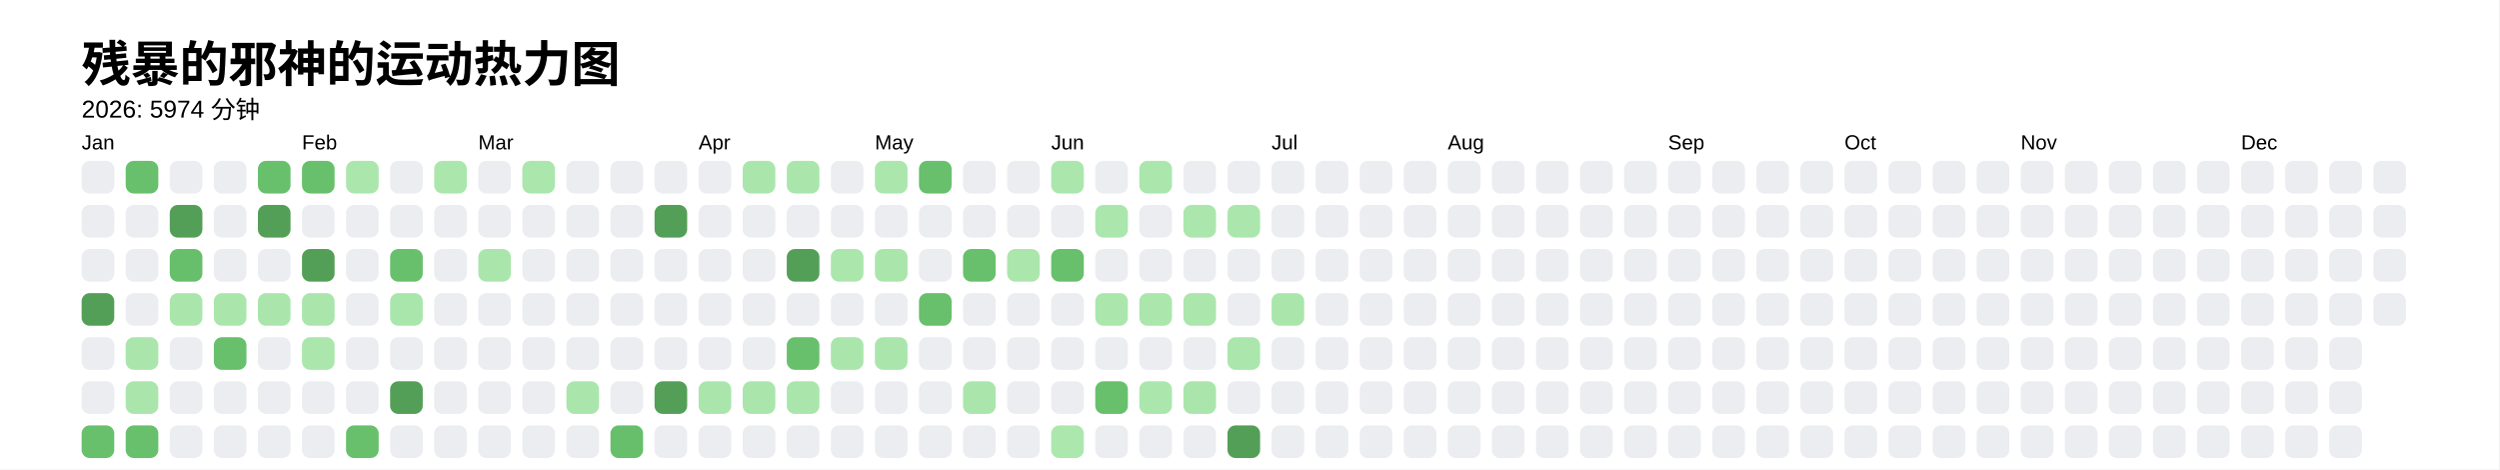
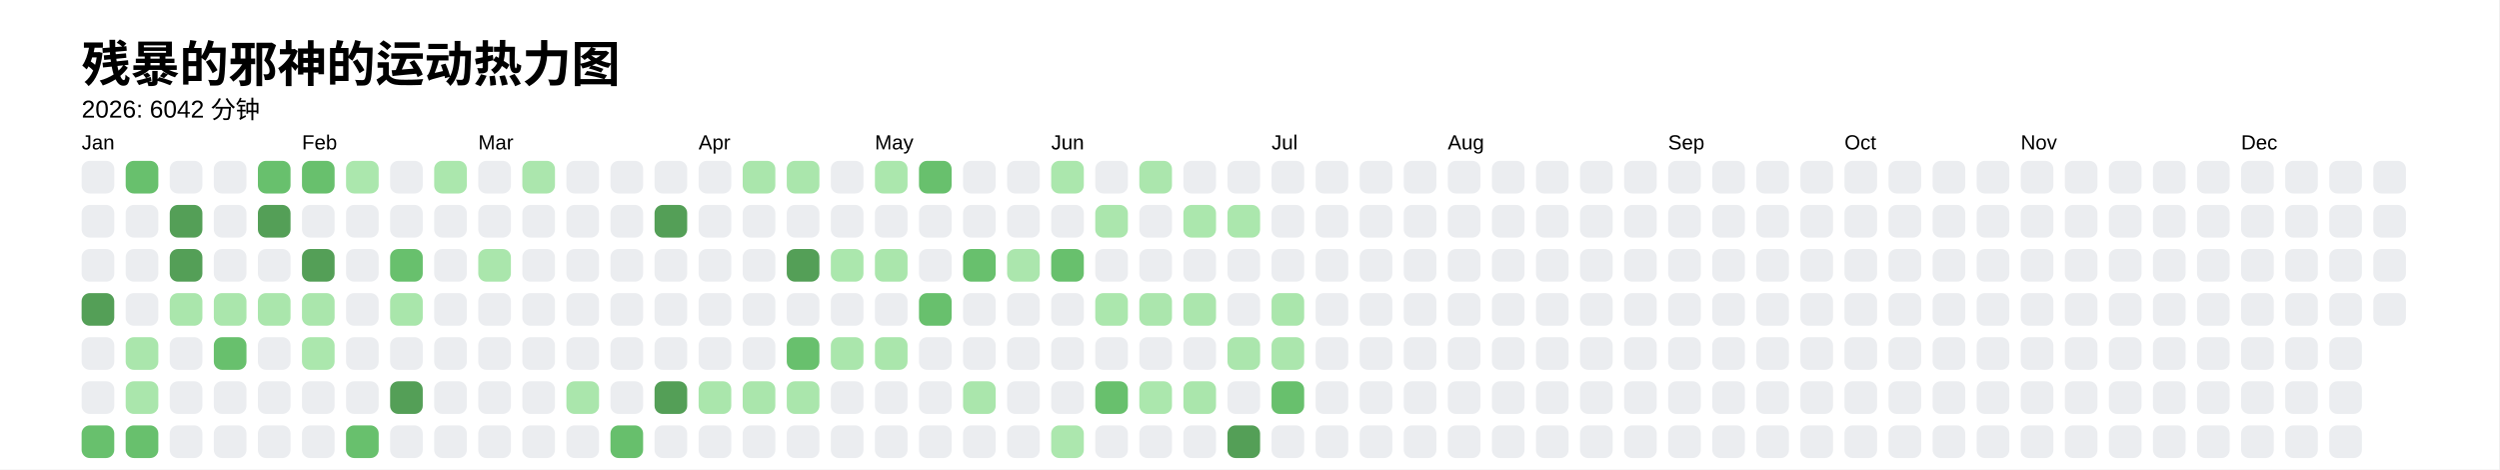
<svg xmlns="http://www.w3.org/2000/svg" baseProfile="full" height="57.5mm" version="1.1" viewBox="0,0,306.2,57.5" width="306.2mm">
  <defs />
  <rect fill="#FFFFFF" height="57.5" width="306.2" x="0" y="0" />
  <text fill="#000000" style="font-size:6px; font-family:Arial; font-weight:bold;" x="10" y="10">残暴的邪神的运动热力图</text>
-   <text fill="#000000" style="font-size:3px; font-family:Arial;" x="10" y="14.4">2026: 5974 分钟</text>
+   <text fill="#000000" style="font-size:3px; font-family:Arial;" x="10" y="14.4">2026: 6042 分钟</text>
  <text fill="#000000" style="font-size:2.5px; font-family:Arial" x="10" y="18.3">Jan</text>
  <rect fill="#EBEDF0" height="4" rx="1" ry="1" width="4" x="10" y="19.7" />
  <rect fill="#EBEDF0" height="4" rx="1" ry="1" width="4" x="10" y="25.1" />
  <rect fill="#EBEDF0" height="4" rx="1" ry="1" width="4" x="10" y="30.5" />
  <rect fill="#549F57" height="4" rx="1" ry="1" width="4" x="10" y="35.9" />
  <rect fill="#EBEDF0" height="4" rx="1" ry="1" width="4" x="10" y="41.3" />
  <rect fill="#EBEDF0" height="4" rx="1" ry="1" width="4" x="10" y="46.7" />
  <rect fill="#68c06d" height="4" rx="1" ry="1" width="4" x="10" y="52.1" />
  <rect fill="#68c06d" height="4" rx="1" ry="1" width="4" x="15.4" y="19.7" />
  <rect fill="#EBEDF0" height="4" rx="1" ry="1" width="4" x="15.4" y="25.1" />
  <rect fill="#EBEDF0" height="4" rx="1" ry="1" width="4" x="15.4" y="30.5" />
  <rect fill="#EBEDF0" height="4" rx="1" ry="1" width="4" x="15.4" y="35.9" />
  <rect fill="#aae6ac" height="4" rx="1" ry="1" width="4" x="15.4" y="41.3" />
  <rect fill="#aae6ac" height="4" rx="1" ry="1" width="4" x="15.4" y="46.7" />
  <rect fill="#68c06d" height="4" rx="1" ry="1" width="4" x="15.4" y="52.1" />
  <rect fill="#EBEDF0" height="4" rx="1" ry="1" width="4" x="20.8" y="19.7" />
  <rect fill="#549F57" height="4" rx="1" ry="1" width="4" x="20.8" y="25.1" />
-   <rect fill="#67bf6c" height="4" rx="1" ry="1" width="4" x="20.8" y="30.5" />
+   <rect fill="#549F57" height="4" rx="1" ry="1" width="4" x="20.8" y="30.5" />
  <rect fill="#aae6ac" height="4" rx="1" ry="1" width="4" x="20.8" y="35.9" />
  <rect fill="#EBEDF0" height="4" rx="1" ry="1" width="4" x="20.8" y="41.3" />
  <rect fill="#EBEDF0" height="4" rx="1" ry="1" width="4" x="20.8" y="46.7" />
  <rect fill="#EBEDF0" height="4" rx="1" ry="1" width="4" x="20.8" y="52.1" />
  <rect fill="#EBEDF0" height="4" rx="1" ry="1" width="4" x="26.2" y="19.7" />
  <rect fill="#EBEDF0" height="4" rx="1" ry="1" width="4" x="26.2" y="25.1" />
  <rect fill="#EBEDF0" height="4" rx="1" ry="1" width="4" x="26.2" y="30.5" />
  <rect fill="#aae6ac" height="4" rx="1" ry="1" width="4" x="26.2" y="35.9" />
  <rect fill="#68c06d" height="4" rx="1" ry="1" width="4" x="26.2" y="41.3" />
  <rect fill="#EBEDF0" height="4" rx="1" ry="1" width="4" x="26.2" y="46.7" />
  <rect fill="#EBEDF0" height="4" rx="1" ry="1" width="4" x="26.2" y="52.1" />
  <rect fill="#68c06d" height="4" rx="1" ry="1" width="4" x="31.6" y="19.7" />
  <rect fill="#549F57" height="4" rx="1" ry="1" width="4" x="31.6" y="25.1" />
  <rect fill="#EBEDF0" height="4" rx="1" ry="1" width="4" x="31.6" y="30.5" />
  <rect fill="#aae6ac" height="4" rx="1" ry="1" width="4" x="31.6" y="35.9" />
  <rect fill="#EBEDF0" height="4" rx="1" ry="1" width="4" x="31.6" y="41.3" />
  <rect fill="#EBEDF0" height="4" rx="1" ry="1" width="4" x="31.6" y="46.7" />
  <rect fill="#EBEDF0" height="4" rx="1" ry="1" width="4" x="31.6" y="52.1" />
  <text fill="#000000" style="font-size:2.5px; font-family:Arial" x="37.0" y="18.3">Feb</text>
  <rect fill="#68c06d" height="4" rx="1" ry="1" width="4" x="37.0" y="19.7" />
  <rect fill="#EBEDF0" height="4" rx="1" ry="1" width="4" x="37.0" y="25.1" />
  <rect fill="#549F57" height="4" rx="1" ry="1" width="4" x="37.0" y="30.5" />
  <rect fill="#aae6ac" height="4" rx="1" ry="1" width="4" x="37.0" y="35.9" />
  <rect fill="#abe7ad" height="4" rx="1" ry="1" width="4" x="37.0" y="41.3" />
  <rect fill="#EBEDF0" height="4" rx="1" ry="1" width="4" x="37.0" y="46.7" />
  <rect fill="#EBEDF0" height="4" rx="1" ry="1" width="4" x="37.0" y="52.1" />
  <rect fill="#abe7ad" height="4" rx="1" ry="1" width="4" x="42.4" y="19.7" />
  <rect fill="#EBEDF0" height="4" rx="1" ry="1" width="4" x="42.4" y="25.1" />
  <rect fill="#EBEDF0" height="4" rx="1" ry="1" width="4" x="42.4" y="30.5" />
  <rect fill="#EBEDF0" height="4" rx="1" ry="1" width="4" x="42.4" y="35.9" />
  <rect fill="#EBEDF0" height="4" rx="1" ry="1" width="4" x="42.4" y="41.3" />
  <rect fill="#EBEDF0" height="4" rx="1" ry="1" width="4" x="42.4" y="46.7" />
  <rect fill="#68c06d" height="4" rx="1" ry="1" width="4" x="42.4" y="52.1" />
  <rect fill="#EBEDF0" height="4" rx="1" ry="1" width="4" x="47.8" y="19.7" />
  <rect fill="#EBEDF0" height="4" rx="1" ry="1" width="4" x="47.8" y="25.1" />
  <rect fill="#68c06d" height="4" rx="1" ry="1" width="4" x="47.8" y="30.5" />
  <rect fill="#a9e6ab" height="4" rx="1" ry="1" width="4" x="47.8" y="35.9" />
  <rect fill="#EBEDF0" height="4" rx="1" ry="1" width="4" x="47.8" y="41.3" />
  <rect fill="#549F57" height="4" rx="1" ry="1" width="4" x="47.8" y="46.7" />
  <rect fill="#EBEDF0" height="4" rx="1" ry="1" width="4" x="47.8" y="52.1" />
  <rect fill="#abe7ad" height="4" rx="1" ry="1" width="4" x="53.2" y="19.7" />
  <rect fill="#EBEDF0" height="4" rx="1" ry="1" width="4" x="53.2" y="25.1" />
  <rect fill="#EBEDF0" height="4" rx="1" ry="1" width="4" x="53.2" y="30.5" />
  <rect fill="#EBEDF0" height="4" rx="1" ry="1" width="4" x="53.2" y="35.9" />
  <rect fill="#EBEDF0" height="4" rx="1" ry="1" width="4" x="53.2" y="41.3" />
  <rect fill="#EBEDF0" height="4" rx="1" ry="1" width="4" x="53.2" y="46.7" />
  <rect fill="#EBEDF0" height="4" rx="1" ry="1" width="4" x="53.2" y="52.1" />
  <text fill="#000000" style="font-size:2.5px; font-family:Arial" x="58.6" y="18.3">Mar</text>
  <rect fill="#EBEDF0" height="4" rx="1" ry="1" width="4" x="58.6" y="19.7" />
  <rect fill="#EBEDF0" height="4" rx="1" ry="1" width="4" x="58.6" y="25.1" />
  <rect fill="#aae6ac" height="4" rx="1" ry="1" width="4" x="58.6" y="30.5" />
  <rect fill="#EBEDF0" height="4" rx="1" ry="1" width="4" x="58.6" y="35.9" />
  <rect fill="#EBEDF0" height="4" rx="1" ry="1" width="4" x="58.6" y="41.3" />
  <rect fill="#EBEDF0" height="4" rx="1" ry="1" width="4" x="58.6" y="46.7" />
  <rect fill="#EBEDF0" height="4" rx="1" ry="1" width="4" x="58.6" y="52.1" />
  <rect fill="#abe6ad" height="4" rx="1" ry="1" width="4" x="64" y="19.7" />
  <rect fill="#EBEDF0" height="4" rx="1" ry="1" width="4" x="64" y="25.1" />
  <rect fill="#EBEDF0" height="4" rx="1" ry="1" width="4" x="64" y="30.5" />
  <rect fill="#EBEDF0" height="4" rx="1" ry="1" width="4" x="64" y="35.9" />
  <rect fill="#EBEDF0" height="4" rx="1" ry="1" width="4" x="64" y="41.3" />
  <rect fill="#EBEDF0" height="4" rx="1" ry="1" width="4" x="64" y="46.7" />
  <rect fill="#EBEDF0" height="4" rx="1" ry="1" width="4" x="64" y="52.1" />
  <rect fill="#EBEDF0" height="4" rx="1" ry="1" width="4" x="69.4" y="19.7" />
  <rect fill="#EBEDF0" height="4" rx="1" ry="1" width="4" x="69.4" y="25.1" />
  <rect fill="#EBEDF0" height="4" rx="1" ry="1" width="4" x="69.4" y="30.5" />
  <rect fill="#EBEDF0" height="4" rx="1" ry="1" width="4" x="69.4" y="35.9" />
  <rect fill="#EBEDF0" height="4" rx="1" ry="1" width="4" x="69.4" y="41.3" />
  <rect fill="#aae6ac" height="4" rx="1" ry="1" width="4" x="69.4" y="46.7" />
  <rect fill="#EBEDF0" height="4" rx="1" ry="1" width="4" x="69.4" y="52.1" />
  <rect fill="#EBEDF0" height="4" rx="1" ry="1" width="4" x="74.8" y="19.7" />
  <rect fill="#EBEDF0" height="4" rx="1" ry="1" width="4" x="74.8" y="25.1" />
  <rect fill="#EBEDF0" height="4" rx="1" ry="1" width="4" x="74.8" y="30.5" />
  <rect fill="#EBEDF0" height="4" rx="1" ry="1" width="4" x="74.8" y="35.9" />
  <rect fill="#EBEDF0" height="4" rx="1" ry="1" width="4" x="74.8" y="41.3" />
  <rect fill="#EBEDF0" height="4" rx="1" ry="1" width="4" x="74.8" y="46.7" />
  <rect fill="#67bf6c" height="4" rx="1" ry="1" width="4" x="74.8" y="52.1" />
  <rect fill="#EBEDF0" height="4" rx="1" ry="1" width="4" x="80.2" y="19.7" />
  <rect fill="#549F57" height="4" rx="1" ry="1" width="4" x="80.2" y="25.1" />
  <rect fill="#EBEDF0" height="4" rx="1" ry="1" width="4" x="80.2" y="30.5" />
  <rect fill="#EBEDF0" height="4" rx="1" ry="1" width="4" x="80.2" y="35.9" />
  <rect fill="#EBEDF0" height="4" rx="1" ry="1" width="4" x="80.2" y="41.3" />
  <rect fill="#549F57" height="4" rx="1" ry="1" width="4" x="80.2" y="46.7" />
  <rect fill="#EBEDF0" height="4" rx="1" ry="1" width="4" x="80.2" y="52.1" />
  <text fill="#000000" style="font-size:2.5px; font-family:Arial" x="85.6" y="18.3">Apr</text>
  <rect fill="#EBEDF0" height="4" rx="1" ry="1" width="4" x="85.6" y="19.7" />
  <rect fill="#EBEDF0" height="4" rx="1" ry="1" width="4" x="85.6" y="25.1" />
  <rect fill="#EBEDF0" height="4" rx="1" ry="1" width="4" x="85.6" y="30.5" />
  <rect fill="#EBEDF0" height="4" rx="1" ry="1" width="4" x="85.6" y="35.9" />
  <rect fill="#EBEDF0" height="4" rx="1" ry="1" width="4" x="85.6" y="41.3" />
  <rect fill="#aae6ac" height="4" rx="1" ry="1" width="4" x="85.6" y="46.7" />
  <rect fill="#EBEDF0" height="4" rx="1" ry="1" width="4" x="85.6" y="52.1" />
  <rect fill="#aae6ac" height="4" rx="1" ry="1" width="4" x="91" y="19.7" />
  <rect fill="#EBEDF0" height="4" rx="1" ry="1" width="4" x="91" y="25.1" />
  <rect fill="#EBEDF0" height="4" rx="1" ry="1" width="4" x="91" y="30.5" />
  <rect fill="#EBEDF0" height="4" rx="1" ry="1" width="4" x="91" y="35.9" />
  <rect fill="#EBEDF0" height="4" rx="1" ry="1" width="4" x="91" y="41.3" />
  <rect fill="#aae6ac" height="4" rx="1" ry="1" width="4" x="91" y="46.7" />
  <rect fill="#EBEDF0" height="4" rx="1" ry="1" width="4" x="91" y="52.1" />
  <rect fill="#aae6ac" height="4" rx="1" ry="1" width="4" x="96.4" y="19.7" />
  <rect fill="#EBEDF0" height="4" rx="1" ry="1" width="4" x="96.4" y="25.1" />
  <rect fill="#549F57" height="4" rx="1" ry="1" width="4" x="96.4" y="30.5" />
  <rect fill="#EBEDF0" height="4" rx="1" ry="1" width="4" x="96.4" y="35.9" />
  <rect fill="#68c06d" height="4" rx="1" ry="1" width="4" x="96.4" y="41.3" />
  <rect fill="#aae6ac" height="4" rx="1" ry="1" width="4" x="96.4" y="46.7" />
  <rect fill="#EBEDF0" height="4" rx="1" ry="1" width="4" x="96.4" y="52.1" />
  <rect fill="#EBEDF0" height="4" rx="1" ry="1" width="4" x="101.8" y="19.7" />
  <rect fill="#EBEDF0" height="4" rx="1" ry="1" width="4" x="101.8" y="25.1" />
  <rect fill="#abe7ad" height="4" rx="1" ry="1" width="4" x="101.8" y="30.5" />
  <rect fill="#EBEDF0" height="4" rx="1" ry="1" width="4" x="101.8" y="35.9" />
  <rect fill="#aae6ac" height="4" rx="1" ry="1" width="4" x="101.8" y="41.3" />
  <rect fill="#EBEDF0" height="4" rx="1" ry="1" width="4" x="101.8" y="46.7" />
  <rect fill="#EBEDF0" height="4" rx="1" ry="1" width="4" x="101.8" y="52.1" />
  <text fill="#000000" style="font-size:2.5px; font-family:Arial" x="107.2" y="18.3">May</text>
  <rect fill="#abe7ad" height="4" rx="1" ry="1" width="4" x="107.2" y="19.7" />
  <rect fill="#EBEDF0" height="4" rx="1" ry="1" width="4" x="107.2" y="25.1" />
  <rect fill="#aae6ac" height="4" rx="1" ry="1" width="4" x="107.2" y="30.5" />
  <rect fill="#EBEDF0" height="4" rx="1" ry="1" width="4" x="107.2" y="35.9" />
  <rect fill="#aae6ac" height="4" rx="1" ry="1" width="4" x="107.2" y="41.3" />
  <rect fill="#EBEDF0" height="4" rx="1" ry="1" width="4" x="107.2" y="46.7" />
  <rect fill="#EBEDF0" height="4" rx="1" ry="1" width="4" x="107.2" y="52.1" />
  <rect fill="#68c06d" height="4" rx="1" ry="1" width="4" x="112.6" y="19.7" />
  <rect fill="#EBEDF0" height="4" rx="1" ry="1" width="4" x="112.6" y="25.1" />
  <rect fill="#EBEDF0" height="4" rx="1" ry="1" width="4" x="112.6" y="30.5" />
  <rect fill="#68c06d" height="4" rx="1" ry="1" width="4" x="112.6" y="35.9" />
  <rect fill="#EBEDF0" height="4" rx="1" ry="1" width="4" x="112.6" y="41.3" />
  <rect fill="#EBEDF0" height="4" rx="1" ry="1" width="4" x="112.6" y="46.7" />
  <rect fill="#EBEDF0" height="4" rx="1" ry="1" width="4" x="112.6" y="52.1" />
  <rect fill="#EBEDF0" height="4" rx="1" ry="1" width="4" x="118" y="19.7" />
  <rect fill="#EBEDF0" height="4" rx="1" ry="1" width="4" x="118" y="25.1" />
  <rect fill="#68c06d" height="4" rx="1" ry="1" width="4" x="118" y="30.5" />
  <rect fill="#EBEDF0" height="4" rx="1" ry="1" width="4" x="118" y="35.9" />
  <rect fill="#EBEDF0" height="4" rx="1" ry="1" width="4" x="118" y="41.3" />
  <rect fill="#aae6ac" height="4" rx="1" ry="1" width="4" x="118" y="46.7" />
  <rect fill="#EBEDF0" height="4" rx="1" ry="1" width="4" x="118" y="52.1" />
  <rect fill="#EBEDF0" height="4" rx="1" ry="1" width="4" x="123.4" y="19.7" />
  <rect fill="#EBEDF0" height="4" rx="1" ry="1" width="4" x="123.4" y="25.1" />
  <rect fill="#abe6ad" height="4" rx="1" ry="1" width="4" x="123.4" y="30.5" />
  <rect fill="#EBEDF0" height="4" rx="1" ry="1" width="4" x="123.4" y="35.9" />
  <rect fill="#EBEDF0" height="4" rx="1" ry="1" width="4" x="123.4" y="41.3" />
  <rect fill="#EBEDF0" height="4" rx="1" ry="1" width="4" x="123.4" y="46.7" />
  <rect fill="#EBEDF0" height="4" rx="1" ry="1" width="4" x="123.4" y="52.1" />
  <text fill="#000000" style="font-size:2.5px; font-family:Arial" x="128.8" y="18.3">Jun</text>
  <rect fill="#abe7ad" height="4" rx="1" ry="1" width="4" x="128.8" y="19.7" />
  <rect fill="#EBEDF0" height="4" rx="1" ry="1" width="4" x="128.8" y="25.1" />
  <rect fill="#68c06d" height="4" rx="1" ry="1" width="4" x="128.8" y="30.5" />
  <rect fill="#EBEDF0" height="4" rx="1" ry="1" width="4" x="128.8" y="35.9" />
  <rect fill="#EBEDF0" height="4" rx="1" ry="1" width="4" x="128.8" y="41.3" />
  <rect fill="#EBEDF0" height="4" rx="1" ry="1" width="4" x="128.8" y="46.7" />
  <rect fill="#ace7ae" height="4" rx="1" ry="1" width="4" x="128.8" y="52.1" />
  <rect fill="#EBEDF0" height="4" rx="1" ry="1" width="4" x="134.2" y="19.7" />
  <rect fill="#abe6ad" height="4" rx="1" ry="1" width="4" x="134.2" y="25.1" />
  <rect fill="#EBEDF0" height="4" rx="1" ry="1" width="4" x="134.2" y="30.5" />
  <rect fill="#abe7ad" height="4" rx="1" ry="1" width="4" x="134.2" y="35.9" />
  <rect fill="#EBEDF0" height="4" rx="1" ry="1" width="4" x="134.2" y="41.3" />
  <rect fill="#68c06d" height="4" rx="1" ry="1" width="4" x="134.2" y="46.7" />
  <rect fill="#EBEDF0" height="4" rx="1" ry="1" width="4" x="134.2" y="52.1" />
  <rect fill="#abe6ad" height="4" rx="1" ry="1" width="4" x="139.6" y="19.7" />
  <rect fill="#EBEDF0" height="4" rx="1" ry="1" width="4" x="139.6" y="25.1" />
  <rect fill="#EBEDF0" height="4" rx="1" ry="1" width="4" x="139.6" y="30.5" />
  <rect fill="#abe6ad" height="4" rx="1" ry="1" width="4" x="139.6" y="35.9" />
  <rect fill="#EBEDF0" height="4" rx="1" ry="1" width="4" x="139.6" y="41.3" />
  <rect fill="#abe7ad" height="4" rx="1" ry="1" width="4" x="139.6" y="46.7" />
  <rect fill="#EBEDF0" height="4" rx="1" ry="1" width="4" x="139.6" y="52.1" />
  <rect fill="#EBEDF0" height="4" rx="1" ry="1" width="4" x="145" y="19.7" />
  <rect fill="#abe7ad" height="4" rx="1" ry="1" width="4" x="145" y="25.1" />
  <rect fill="#EBEDF0" height="4" rx="1" ry="1" width="4" x="145" y="30.5" />
  <rect fill="#abe6ad" height="4" rx="1" ry="1" width="4" x="145" y="35.9" />
  <rect fill="#EBEDF0" height="4" rx="1" ry="1" width="4" x="145" y="41.3" />
  <rect fill="#aae6ac" height="4" rx="1" ry="1" width="4" x="145" y="46.7" />
  <rect fill="#EBEDF0" height="4" rx="1" ry="1" width="4" x="145" y="52.1" />
  <rect fill="#EBEDF0" height="4" rx="1" ry="1" width="4" x="150.4" y="19.7" />
  <rect fill="#abe7ad" height="4" rx="1" ry="1" width="4" x="150.4" y="25.1" />
  <rect fill="#EBEDF0" height="4" rx="1" ry="1" width="4" x="150.4" y="30.5" />
  <rect fill="#EBEDF0" height="4" rx="1" ry="1" width="4" x="150.4" y="35.9" />
  <rect fill="#abe6ad" height="4" rx="1" ry="1" width="4" x="150.4" y="41.3" />
  <rect fill="#EBEDF0" height="4" rx="1" ry="1" width="4" x="150.4" y="46.7" />
  <rect fill="#549F57" height="4" rx="1" ry="1" width="4" x="150.4" y="52.1" />
  <text fill="#000000" style="font-size:2.5px; font-family:Arial" x="155.8" y="18.3">Jul</text>
  <rect fill="#EBEDF0" height="4" rx="1" ry="1" width="4" x="155.8" y="19.7" />
  <rect fill="#EBEDF0" height="4" rx="1" ry="1" width="4" x="155.8" y="25.1" />
  <rect fill="#EBEDF0" height="4" rx="1" ry="1" width="4" x="155.8" y="30.5" />
  <rect fill="#aae6ac" height="4" rx="1" ry="1" width="4" x="155.8" y="35.9" />
-   <rect fill="#EBEDF0" height="4" rx="1" ry="1" width="4" x="155.8" y="41.3" />
-   <rect fill="#EBEDF0" height="4" rx="1" ry="1" width="4" x="155.8" y="46.7" />
+   <rect fill="#abe6ad" height="4" rx="1" ry="1" width="4" x="155.8" y="41.3" />
+   <rect fill="#68c06d" height="4" rx="1" ry="1" width="4" x="155.8" y="46.7" />
  <rect fill="#EBEDF0" height="4" rx="1" ry="1" width="4" x="155.8" y="52.1" />
  <rect fill="#EBEDF0" height="4" rx="1" ry="1" width="4" x="161.2" y="19.7" />
  <rect fill="#EBEDF0" height="4" rx="1" ry="1" width="4" x="161.2" y="25.1" />
  <rect fill="#EBEDF0" height="4" rx="1" ry="1" width="4" x="161.2" y="30.5" />
  <rect fill="#EBEDF0" height="4" rx="1" ry="1" width="4" x="161.2" y="35.9" />
  <rect fill="#EBEDF0" height="4" rx="1" ry="1" width="4" x="161.2" y="41.3" />
  <rect fill="#EBEDF0" height="4" rx="1" ry="1" width="4" x="161.2" y="46.7" />
  <rect fill="#EBEDF0" height="4" rx="1" ry="1" width="4" x="161.2" y="52.1" />
  <rect fill="#EBEDF0" height="4" rx="1" ry="1" width="4" x="166.6" y="19.7" />
  <rect fill="#EBEDF0" height="4" rx="1" ry="1" width="4" x="166.6" y="25.1" />
  <rect fill="#EBEDF0" height="4" rx="1" ry="1" width="4" x="166.6" y="30.5" />
  <rect fill="#EBEDF0" height="4" rx="1" ry="1" width="4" x="166.6" y="35.9" />
  <rect fill="#EBEDF0" height="4" rx="1" ry="1" width="4" x="166.6" y="41.3" />
  <rect fill="#EBEDF0" height="4" rx="1" ry="1" width="4" x="166.6" y="46.7" />
  <rect fill="#EBEDF0" height="4" rx="1" ry="1" width="4" x="166.6" y="52.1" />
  <rect fill="#EBEDF0" height="4" rx="1" ry="1" width="4" x="172" y="19.7" />
  <rect fill="#EBEDF0" height="4" rx="1" ry="1" width="4" x="172" y="25.1" />
  <rect fill="#EBEDF0" height="4" rx="1" ry="1" width="4" x="172" y="30.5" />
  <rect fill="#EBEDF0" height="4" rx="1" ry="1" width="4" x="172" y="35.9" />
  <rect fill="#EBEDF0" height="4" rx="1" ry="1" width="4" x="172" y="41.3" />
  <rect fill="#EBEDF0" height="4" rx="1" ry="1" width="4" x="172" y="46.7" />
  <rect fill="#EBEDF0" height="4" rx="1" ry="1" width="4" x="172" y="52.1" />
  <text fill="#000000" style="font-size:2.5px; font-family:Arial" x="177.4" y="18.3">Aug</text>
  <rect fill="#EBEDF0" height="4" rx="1" ry="1" width="4" x="177.4" y="19.7" />
  <rect fill="#EBEDF0" height="4" rx="1" ry="1" width="4" x="177.4" y="25.1" />
  <rect fill="#EBEDF0" height="4" rx="1" ry="1" width="4" x="177.4" y="30.5" />
  <rect fill="#EBEDF0" height="4" rx="1" ry="1" width="4" x="177.4" y="35.9" />
  <rect fill="#EBEDF0" height="4" rx="1" ry="1" width="4" x="177.4" y="41.3" />
  <rect fill="#EBEDF0" height="4" rx="1" ry="1" width="4" x="177.4" y="46.7" />
  <rect fill="#EBEDF0" height="4" rx="1" ry="1" width="4" x="177.4" y="52.1" />
  <rect fill="#EBEDF0" height="4" rx="1" ry="1" width="4" x="182.8" y="19.7" />
  <rect fill="#EBEDF0" height="4" rx="1" ry="1" width="4" x="182.8" y="25.1" />
  <rect fill="#EBEDF0" height="4" rx="1" ry="1" width="4" x="182.8" y="30.5" />
  <rect fill="#EBEDF0" height="4" rx="1" ry="1" width="4" x="182.8" y="35.9" />
  <rect fill="#EBEDF0" height="4" rx="1" ry="1" width="4" x="182.8" y="41.3" />
  <rect fill="#EBEDF0" height="4" rx="1" ry="1" width="4" x="182.8" y="46.7" />
  <rect fill="#EBEDF0" height="4" rx="1" ry="1" width="4" x="182.8" y="52.1" />
  <rect fill="#EBEDF0" height="4" rx="1" ry="1" width="4" x="188.2" y="19.7" />
  <rect fill="#EBEDF0" height="4" rx="1" ry="1" width="4" x="188.2" y="25.1" />
  <rect fill="#EBEDF0" height="4" rx="1" ry="1" width="4" x="188.2" y="30.5" />
  <rect fill="#EBEDF0" height="4" rx="1" ry="1" width="4" x="188.2" y="35.9" />
  <rect fill="#EBEDF0" height="4" rx="1" ry="1" width="4" x="188.2" y="41.3" />
  <rect fill="#EBEDF0" height="4" rx="1" ry="1" width="4" x="188.2" y="46.7" />
  <rect fill="#EBEDF0" height="4" rx="1" ry="1" width="4" x="188.2" y="52.1" />
  <rect fill="#EBEDF0" height="4" rx="1" ry="1" width="4" x="193.6" y="19.7" />
  <rect fill="#EBEDF0" height="4" rx="1" ry="1" width="4" x="193.6" y="25.1" />
  <rect fill="#EBEDF0" height="4" rx="1" ry="1" width="4" x="193.6" y="30.5" />
  <rect fill="#EBEDF0" height="4" rx="1" ry="1" width="4" x="193.6" y="35.9" />
  <rect fill="#EBEDF0" height="4" rx="1" ry="1" width="4" x="193.6" y="41.3" />
  <rect fill="#EBEDF0" height="4" rx="1" ry="1" width="4" x="193.6" y="46.7" />
  <rect fill="#EBEDF0" height="4" rx="1" ry="1" width="4" x="193.6" y="52.1" />
  <rect fill="#EBEDF0" height="4" rx="1" ry="1" width="4" x="199" y="19.7" />
  <rect fill="#EBEDF0" height="4" rx="1" ry="1" width="4" x="199" y="25.1" />
  <rect fill="#EBEDF0" height="4" rx="1" ry="1" width="4" x="199" y="30.5" />
  <rect fill="#EBEDF0" height="4" rx="1" ry="1" width="4" x="199" y="35.9" />
  <rect fill="#EBEDF0" height="4" rx="1" ry="1" width="4" x="199" y="41.3" />
  <rect fill="#EBEDF0" height="4" rx="1" ry="1" width="4" x="199" y="46.7" />
  <rect fill="#EBEDF0" height="4" rx="1" ry="1" width="4" x="199" y="52.1" />
  <text fill="#000000" style="font-size:2.5px; font-family:Arial" x="204.4" y="18.3">Sep</text>
  <rect fill="#EBEDF0" height="4" rx="1" ry="1" width="4" x="204.4" y="19.7" />
  <rect fill="#EBEDF0" height="4" rx="1" ry="1" width="4" x="204.4" y="25.1" />
  <rect fill="#EBEDF0" height="4" rx="1" ry="1" width="4" x="204.4" y="30.5" />
  <rect fill="#EBEDF0" height="4" rx="1" ry="1" width="4" x="204.4" y="35.9" />
  <rect fill="#EBEDF0" height="4" rx="1" ry="1" width="4" x="204.4" y="41.3" />
  <rect fill="#EBEDF0" height="4" rx="1" ry="1" width="4" x="204.4" y="46.7" />
  <rect fill="#EBEDF0" height="4" rx="1" ry="1" width="4" x="204.4" y="52.1" />
  <rect fill="#EBEDF0" height="4" rx="1" ry="1" width="4" x="209.8" y="19.7" />
  <rect fill="#EBEDF0" height="4" rx="1" ry="1" width="4" x="209.8" y="25.1" />
  <rect fill="#EBEDF0" height="4" rx="1" ry="1" width="4" x="209.8" y="30.5" />
  <rect fill="#EBEDF0" height="4" rx="1" ry="1" width="4" x="209.8" y="35.9" />
  <rect fill="#EBEDF0" height="4" rx="1" ry="1" width="4" x="209.8" y="41.3" />
  <rect fill="#EBEDF0" height="4" rx="1" ry="1" width="4" x="209.8" y="46.7" />
  <rect fill="#EBEDF0" height="4" rx="1" ry="1" width="4" x="209.8" y="52.1" />
  <rect fill="#EBEDF0" height="4" rx="1" ry="1" width="4" x="215.2" y="19.7" />
  <rect fill="#EBEDF0" height="4" rx="1" ry="1" width="4" x="215.2" y="25.1" />
  <rect fill="#EBEDF0" height="4" rx="1" ry="1" width="4" x="215.2" y="30.5" />
  <rect fill="#EBEDF0" height="4" rx="1" ry="1" width="4" x="215.2" y="35.9" />
  <rect fill="#EBEDF0" height="4" rx="1" ry="1" width="4" x="215.2" y="41.3" />
  <rect fill="#EBEDF0" height="4" rx="1" ry="1" width="4" x="215.2" y="46.7" />
  <rect fill="#EBEDF0" height="4" rx="1" ry="1" width="4" x="215.2" y="52.1" />
  <rect fill="#EBEDF0" height="4" rx="1" ry="1" width="4" x="220.6" y="19.7" />
  <rect fill="#EBEDF0" height="4" rx="1" ry="1" width="4" x="220.6" y="25.1" />
  <rect fill="#EBEDF0" height="4" rx="1" ry="1" width="4" x="220.6" y="30.5" />
  <rect fill="#EBEDF0" height="4" rx="1" ry="1" width="4" x="220.6" y="35.9" />
  <rect fill="#EBEDF0" height="4" rx="1" ry="1" width="4" x="220.6" y="41.3" />
  <rect fill="#EBEDF0" height="4" rx="1" ry="1" width="4" x="220.6" y="46.7" />
  <rect fill="#EBEDF0" height="4" rx="1" ry="1" width="4" x="220.6" y="52.1" />
  <text fill="#000000" style="font-size:2.5px; font-family:Arial" x="226" y="18.3">Oct</text>
  <rect fill="#EBEDF0" height="4" rx="1" ry="1" width="4" x="226" y="19.7" />
  <rect fill="#EBEDF0" height="4" rx="1" ry="1" width="4" x="226" y="25.1" />
  <rect fill="#EBEDF0" height="4" rx="1" ry="1" width="4" x="226" y="30.5" />
  <rect fill="#EBEDF0" height="4" rx="1" ry="1" width="4" x="226" y="35.9" />
  <rect fill="#EBEDF0" height="4" rx="1" ry="1" width="4" x="226" y="41.3" />
  <rect fill="#EBEDF0" height="4" rx="1" ry="1" width="4" x="226" y="46.7" />
  <rect fill="#EBEDF0" height="4" rx="1" ry="1" width="4" x="226" y="52.1" />
  <rect fill="#EBEDF0" height="4" rx="1" ry="1" width="4" x="231.4" y="19.7" />
  <rect fill="#EBEDF0" height="4" rx="1" ry="1" width="4" x="231.4" y="25.1" />
  <rect fill="#EBEDF0" height="4" rx="1" ry="1" width="4" x="231.4" y="30.5" />
  <rect fill="#EBEDF0" height="4" rx="1" ry="1" width="4" x="231.4" y="35.9" />
  <rect fill="#EBEDF0" height="4" rx="1" ry="1" width="4" x="231.4" y="41.3" />
  <rect fill="#EBEDF0" height="4" rx="1" ry="1" width="4" x="231.4" y="46.7" />
  <rect fill="#EBEDF0" height="4" rx="1" ry="1" width="4" x="231.4" y="52.1" />
  <rect fill="#EBEDF0" height="4" rx="1" ry="1" width="4" x="236.8" y="19.7" />
  <rect fill="#EBEDF0" height="4" rx="1" ry="1" width="4" x="236.8" y="25.1" />
  <rect fill="#EBEDF0" height="4" rx="1" ry="1" width="4" x="236.8" y="30.5" />
  <rect fill="#EBEDF0" height="4" rx="1" ry="1" width="4" x="236.8" y="35.9" />
  <rect fill="#EBEDF0" height="4" rx="1" ry="1" width="4" x="236.8" y="41.3" />
  <rect fill="#EBEDF0" height="4" rx="1" ry="1" width="4" x="236.8" y="46.7" />
  <rect fill="#EBEDF0" height="4" rx="1" ry="1" width="4" x="236.8" y="52.1" />
  <rect fill="#EBEDF0" height="4" rx="1" ry="1" width="4" x="242.2" y="19.7" />
  <rect fill="#EBEDF0" height="4" rx="1" ry="1" width="4" x="242.2" y="25.1" />
  <rect fill="#EBEDF0" height="4" rx="1" ry="1" width="4" x="242.2" y="30.5" />
  <rect fill="#EBEDF0" height="4" rx="1" ry="1" width="4" x="242.2" y="35.9" />
  <rect fill="#EBEDF0" height="4" rx="1" ry="1" width="4" x="242.2" y="41.3" />
  <rect fill="#EBEDF0" height="4" rx="1" ry="1" width="4" x="242.2" y="46.7" />
  <rect fill="#EBEDF0" height="4" rx="1" ry="1" width="4" x="242.2" y="52.1" />
  <text fill="#000000" style="font-size:2.5px; font-family:Arial" x="247.6" y="18.3">Nov</text>
  <rect fill="#EBEDF0" height="4" rx="1" ry="1" width="4" x="247.6" y="19.7" />
  <rect fill="#EBEDF0" height="4" rx="1" ry="1" width="4" x="247.6" y="25.1" />
  <rect fill="#EBEDF0" height="4" rx="1" ry="1" width="4" x="247.6" y="30.5" />
  <rect fill="#EBEDF0" height="4" rx="1" ry="1" width="4" x="247.6" y="35.9" />
  <rect fill="#EBEDF0" height="4" rx="1" ry="1" width="4" x="247.6" y="41.3" />
  <rect fill="#EBEDF0" height="4" rx="1" ry="1" width="4" x="247.6" y="46.7" />
  <rect fill="#EBEDF0" height="4" rx="1" ry="1" width="4" x="247.6" y="52.1" />
  <rect fill="#EBEDF0" height="4" rx="1" ry="1" width="4" x="253" y="19.7" />
  <rect fill="#EBEDF0" height="4" rx="1" ry="1" width="4" x="253" y="25.1" />
  <rect fill="#EBEDF0" height="4" rx="1" ry="1" width="4" x="253" y="30.5" />
  <rect fill="#EBEDF0" height="4" rx="1" ry="1" width="4" x="253" y="35.9" />
  <rect fill="#EBEDF0" height="4" rx="1" ry="1" width="4" x="253" y="41.3" />
  <rect fill="#EBEDF0" height="4" rx="1" ry="1" width="4" x="253" y="46.7" />
  <rect fill="#EBEDF0" height="4" rx="1" ry="1" width="4" x="253" y="52.1" />
  <rect fill="#EBEDF0" height="4" rx="1" ry="1" width="4" x="258.4" y="19.7" />
  <rect fill="#EBEDF0" height="4" rx="1" ry="1" width="4" x="258.4" y="25.1" />
  <rect fill="#EBEDF0" height="4" rx="1" ry="1" width="4" x="258.4" y="30.5" />
  <rect fill="#EBEDF0" height="4" rx="1" ry="1" width="4" x="258.4" y="35.9" />
  <rect fill="#EBEDF0" height="4" rx="1" ry="1" width="4" x="258.4" y="41.3" />
  <rect fill="#EBEDF0" height="4" rx="1" ry="1" width="4" x="258.4" y="46.7" />
  <rect fill="#EBEDF0" height="4" rx="1" ry="1" width="4" x="258.4" y="52.1" />
  <rect fill="#EBEDF0" height="4" rx="1" ry="1" width="4" x="263.8" y="19.7" />
  <rect fill="#EBEDF0" height="4" rx="1" ry="1" width="4" x="263.8" y="25.1" />
  <rect fill="#EBEDF0" height="4" rx="1" ry="1" width="4" x="263.8" y="30.5" />
  <rect fill="#EBEDF0" height="4" rx="1" ry="1" width="4" x="263.8" y="35.9" />
  <rect fill="#EBEDF0" height="4" rx="1" ry="1" width="4" x="263.8" y="41.3" />
  <rect fill="#EBEDF0" height="4" rx="1" ry="1" width="4" x="263.8" y="46.7" />
  <rect fill="#EBEDF0" height="4" rx="1" ry="1" width="4" x="263.8" y="52.1" />
  <rect fill="#EBEDF0" height="4" rx="1" ry="1" width="4" x="269.2" y="19.7" />
  <rect fill="#EBEDF0" height="4" rx="1" ry="1" width="4" x="269.2" y="25.1" />
  <rect fill="#EBEDF0" height="4" rx="1" ry="1" width="4" x="269.2" y="30.5" />
  <rect fill="#EBEDF0" height="4" rx="1" ry="1" width="4" x="269.2" y="35.9" />
  <rect fill="#EBEDF0" height="4" rx="1" ry="1" width="4" x="269.2" y="41.3" />
  <rect fill="#EBEDF0" height="4" rx="1" ry="1" width="4" x="269.2" y="46.7" />
  <rect fill="#EBEDF0" height="4" rx="1" ry="1" width="4" x="269.2" y="52.1" />
  <text fill="#000000" style="font-size:2.5px; font-family:Arial" x="274.6" y="18.3">Dec</text>
  <rect fill="#EBEDF0" height="4" rx="1" ry="1" width="4" x="274.6" y="19.7" />
  <rect fill="#EBEDF0" height="4" rx="1" ry="1" width="4" x="274.6" y="25.1" />
  <rect fill="#EBEDF0" height="4" rx="1" ry="1" width="4" x="274.6" y="30.5" />
  <rect fill="#EBEDF0" height="4" rx="1" ry="1" width="4" x="274.6" y="35.9" />
  <rect fill="#EBEDF0" height="4" rx="1" ry="1" width="4" x="274.6" y="41.3" />
  <rect fill="#EBEDF0" height="4" rx="1" ry="1" width="4" x="274.6" y="46.7" />
  <rect fill="#EBEDF0" height="4" rx="1" ry="1" width="4" x="274.6" y="52.1" />
  <rect fill="#EBEDF0" height="4" rx="1" ry="1" width="4" x="280" y="19.7" />
  <rect fill="#EBEDF0" height="4" rx="1" ry="1" width="4" x="280" y="25.1" />
  <rect fill="#EBEDF0" height="4" rx="1" ry="1" width="4" x="280" y="30.5" />
  <rect fill="#EBEDF0" height="4" rx="1" ry="1" width="4" x="280" y="35.9" />
  <rect fill="#EBEDF0" height="4" rx="1" ry="1" width="4" x="280" y="41.3" />
  <rect fill="#EBEDF0" height="4" rx="1" ry="1" width="4" x="280" y="46.7" />
  <rect fill="#EBEDF0" height="4" rx="1" ry="1" width="4" x="280" y="52.1" />
  <rect fill="#EBEDF0" height="4" rx="1" ry="1" width="4" x="285.4" y="19.7" />
  <rect fill="#EBEDF0" height="4" rx="1" ry="1" width="4" x="285.4" y="25.1" />
  <rect fill="#EBEDF0" height="4" rx="1" ry="1" width="4" x="285.4" y="30.5" />
  <rect fill="#EBEDF0" height="4" rx="1" ry="1" width="4" x="285.4" y="35.9" />
  <rect fill="#EBEDF0" height="4" rx="1" ry="1" width="4" x="285.4" y="41.3" />
  <rect fill="#EBEDF0" height="4" rx="1" ry="1" width="4" x="285.4" y="46.7" />
  <rect fill="#EBEDF0" height="4" rx="1" ry="1" width="4" x="285.4" y="52.1" />
  <rect fill="#EBEDF0" height="4" rx="1" ry="1" width="4" x="290.8" y="19.7" />
  <rect fill="#EBEDF0" height="4" rx="1" ry="1" width="4" x="290.8" y="25.1" />
  <rect fill="#EBEDF0" height="4" rx="1" ry="1" width="4" x="290.8" y="30.5" />
  <rect fill="#EBEDF0" height="4" rx="1" ry="1" width="4" x="290.8" y="35.9" />
</svg>
